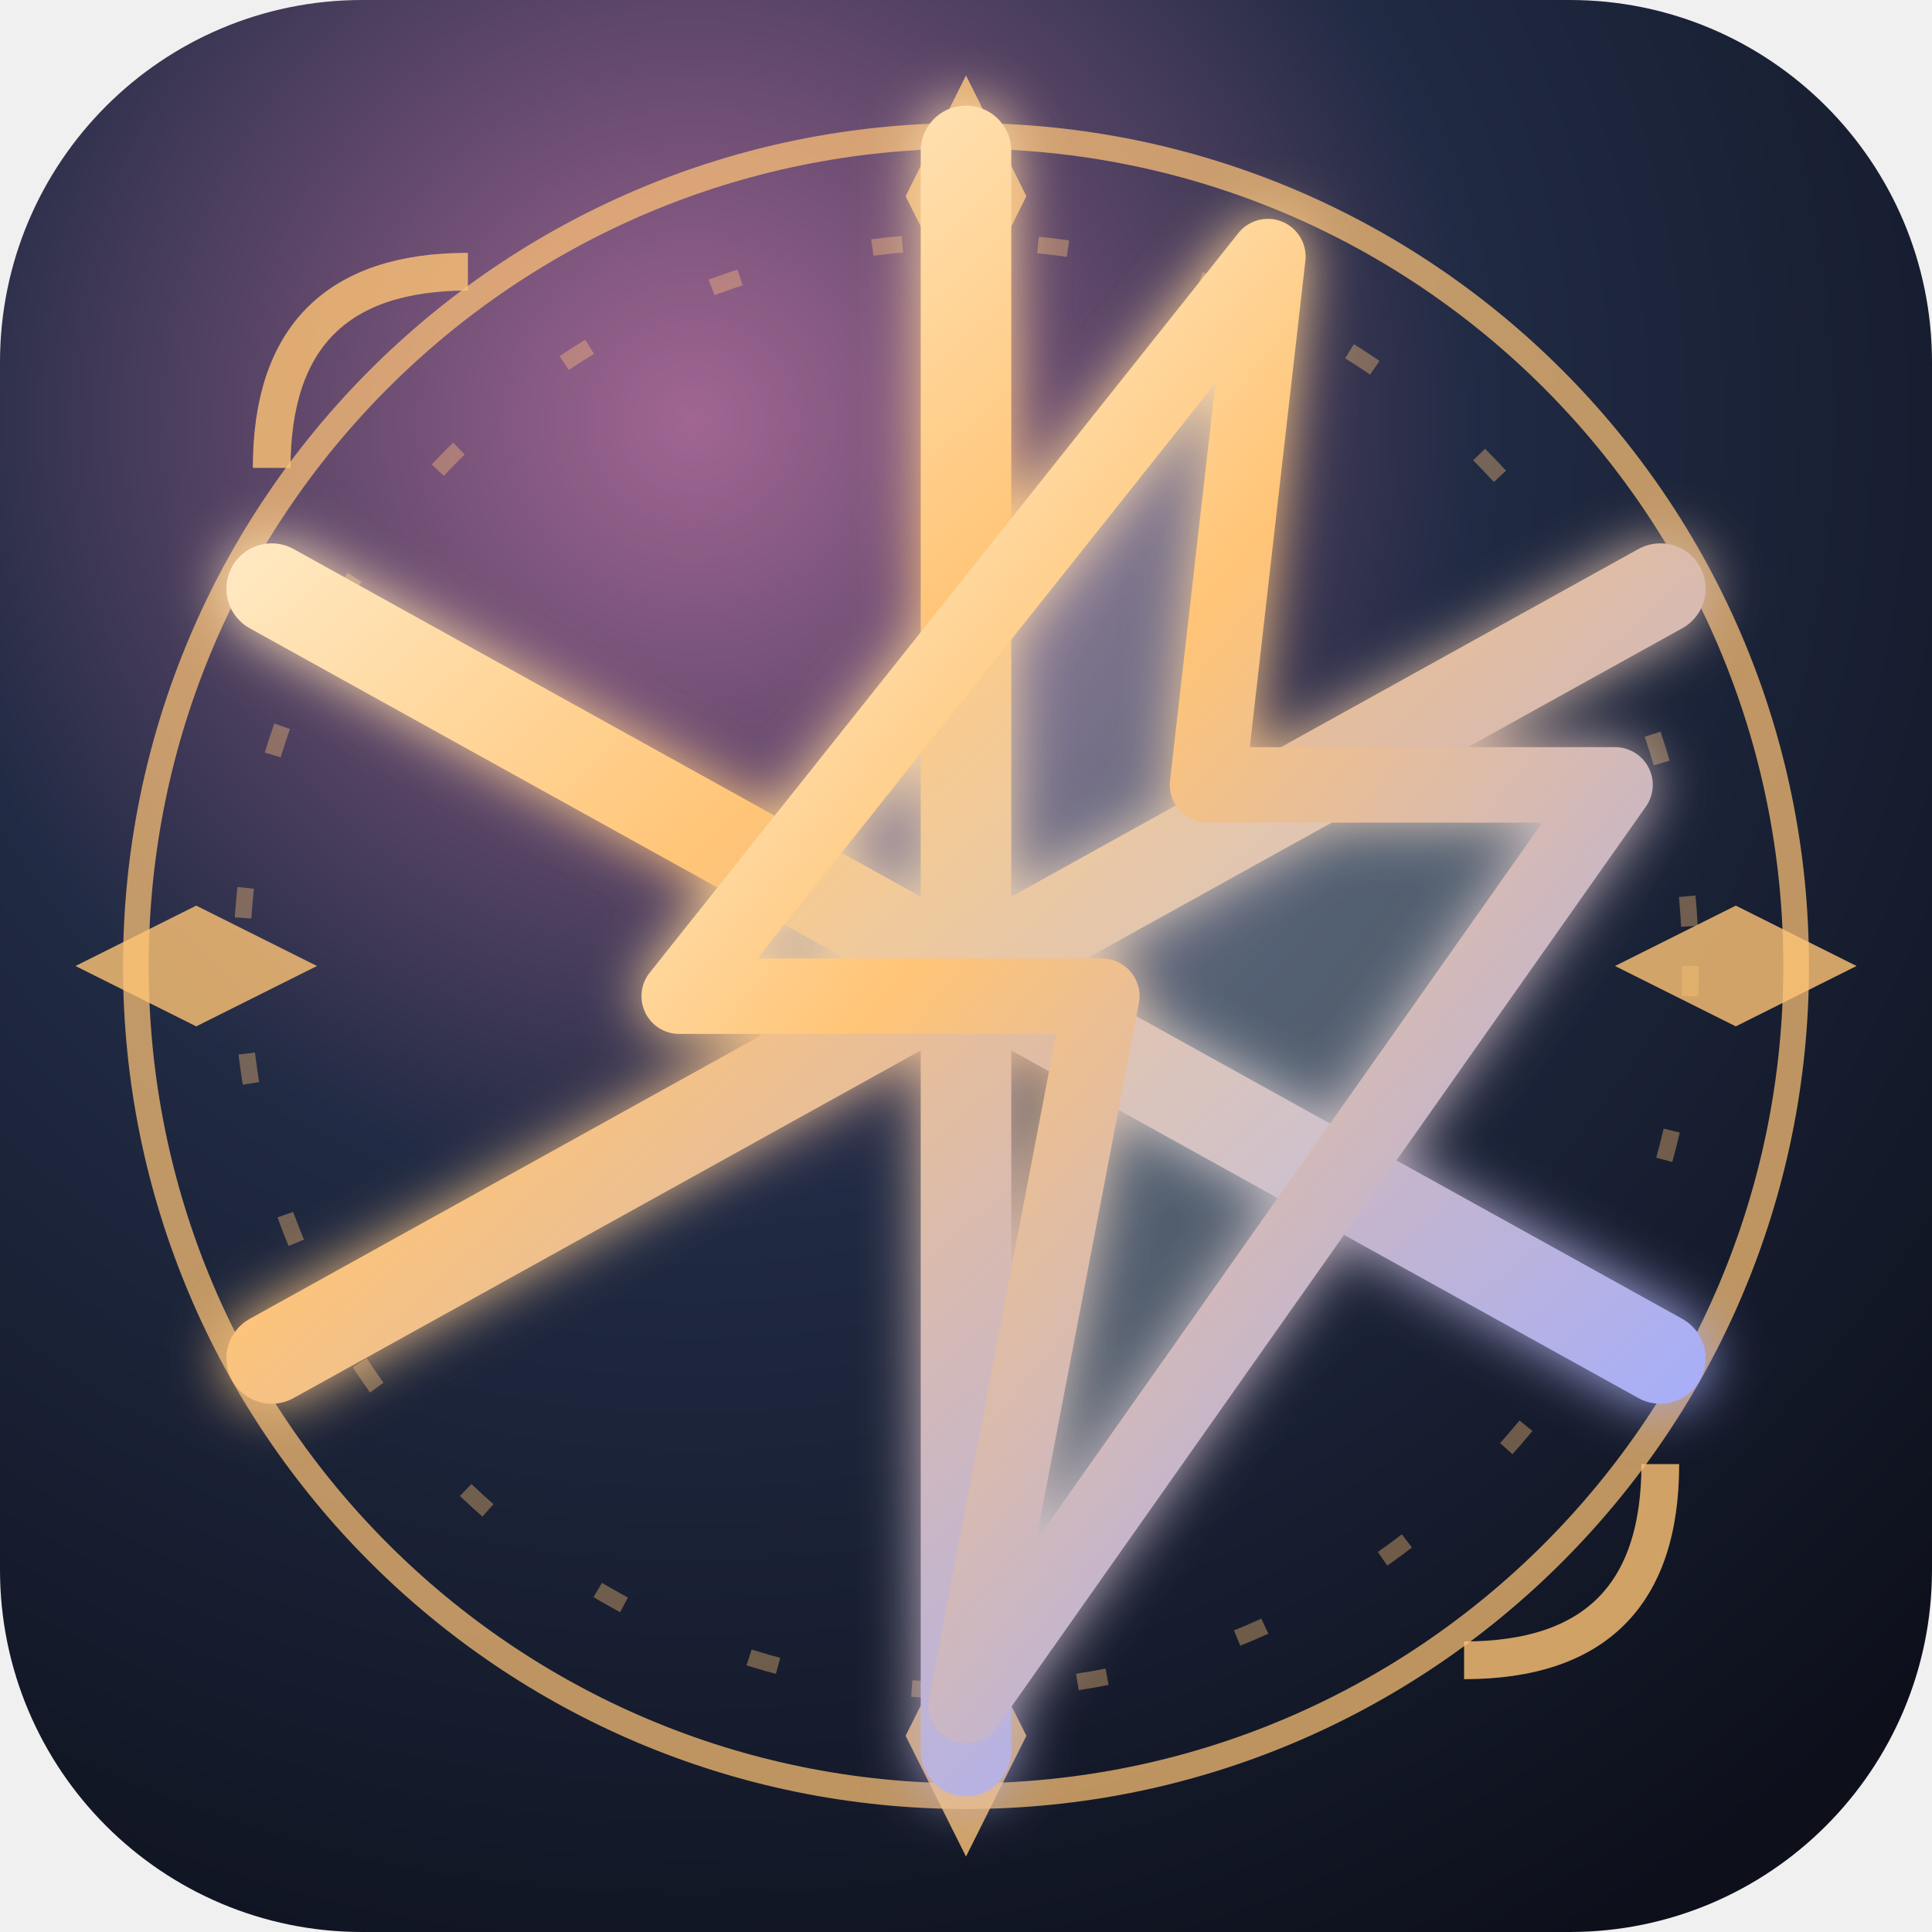
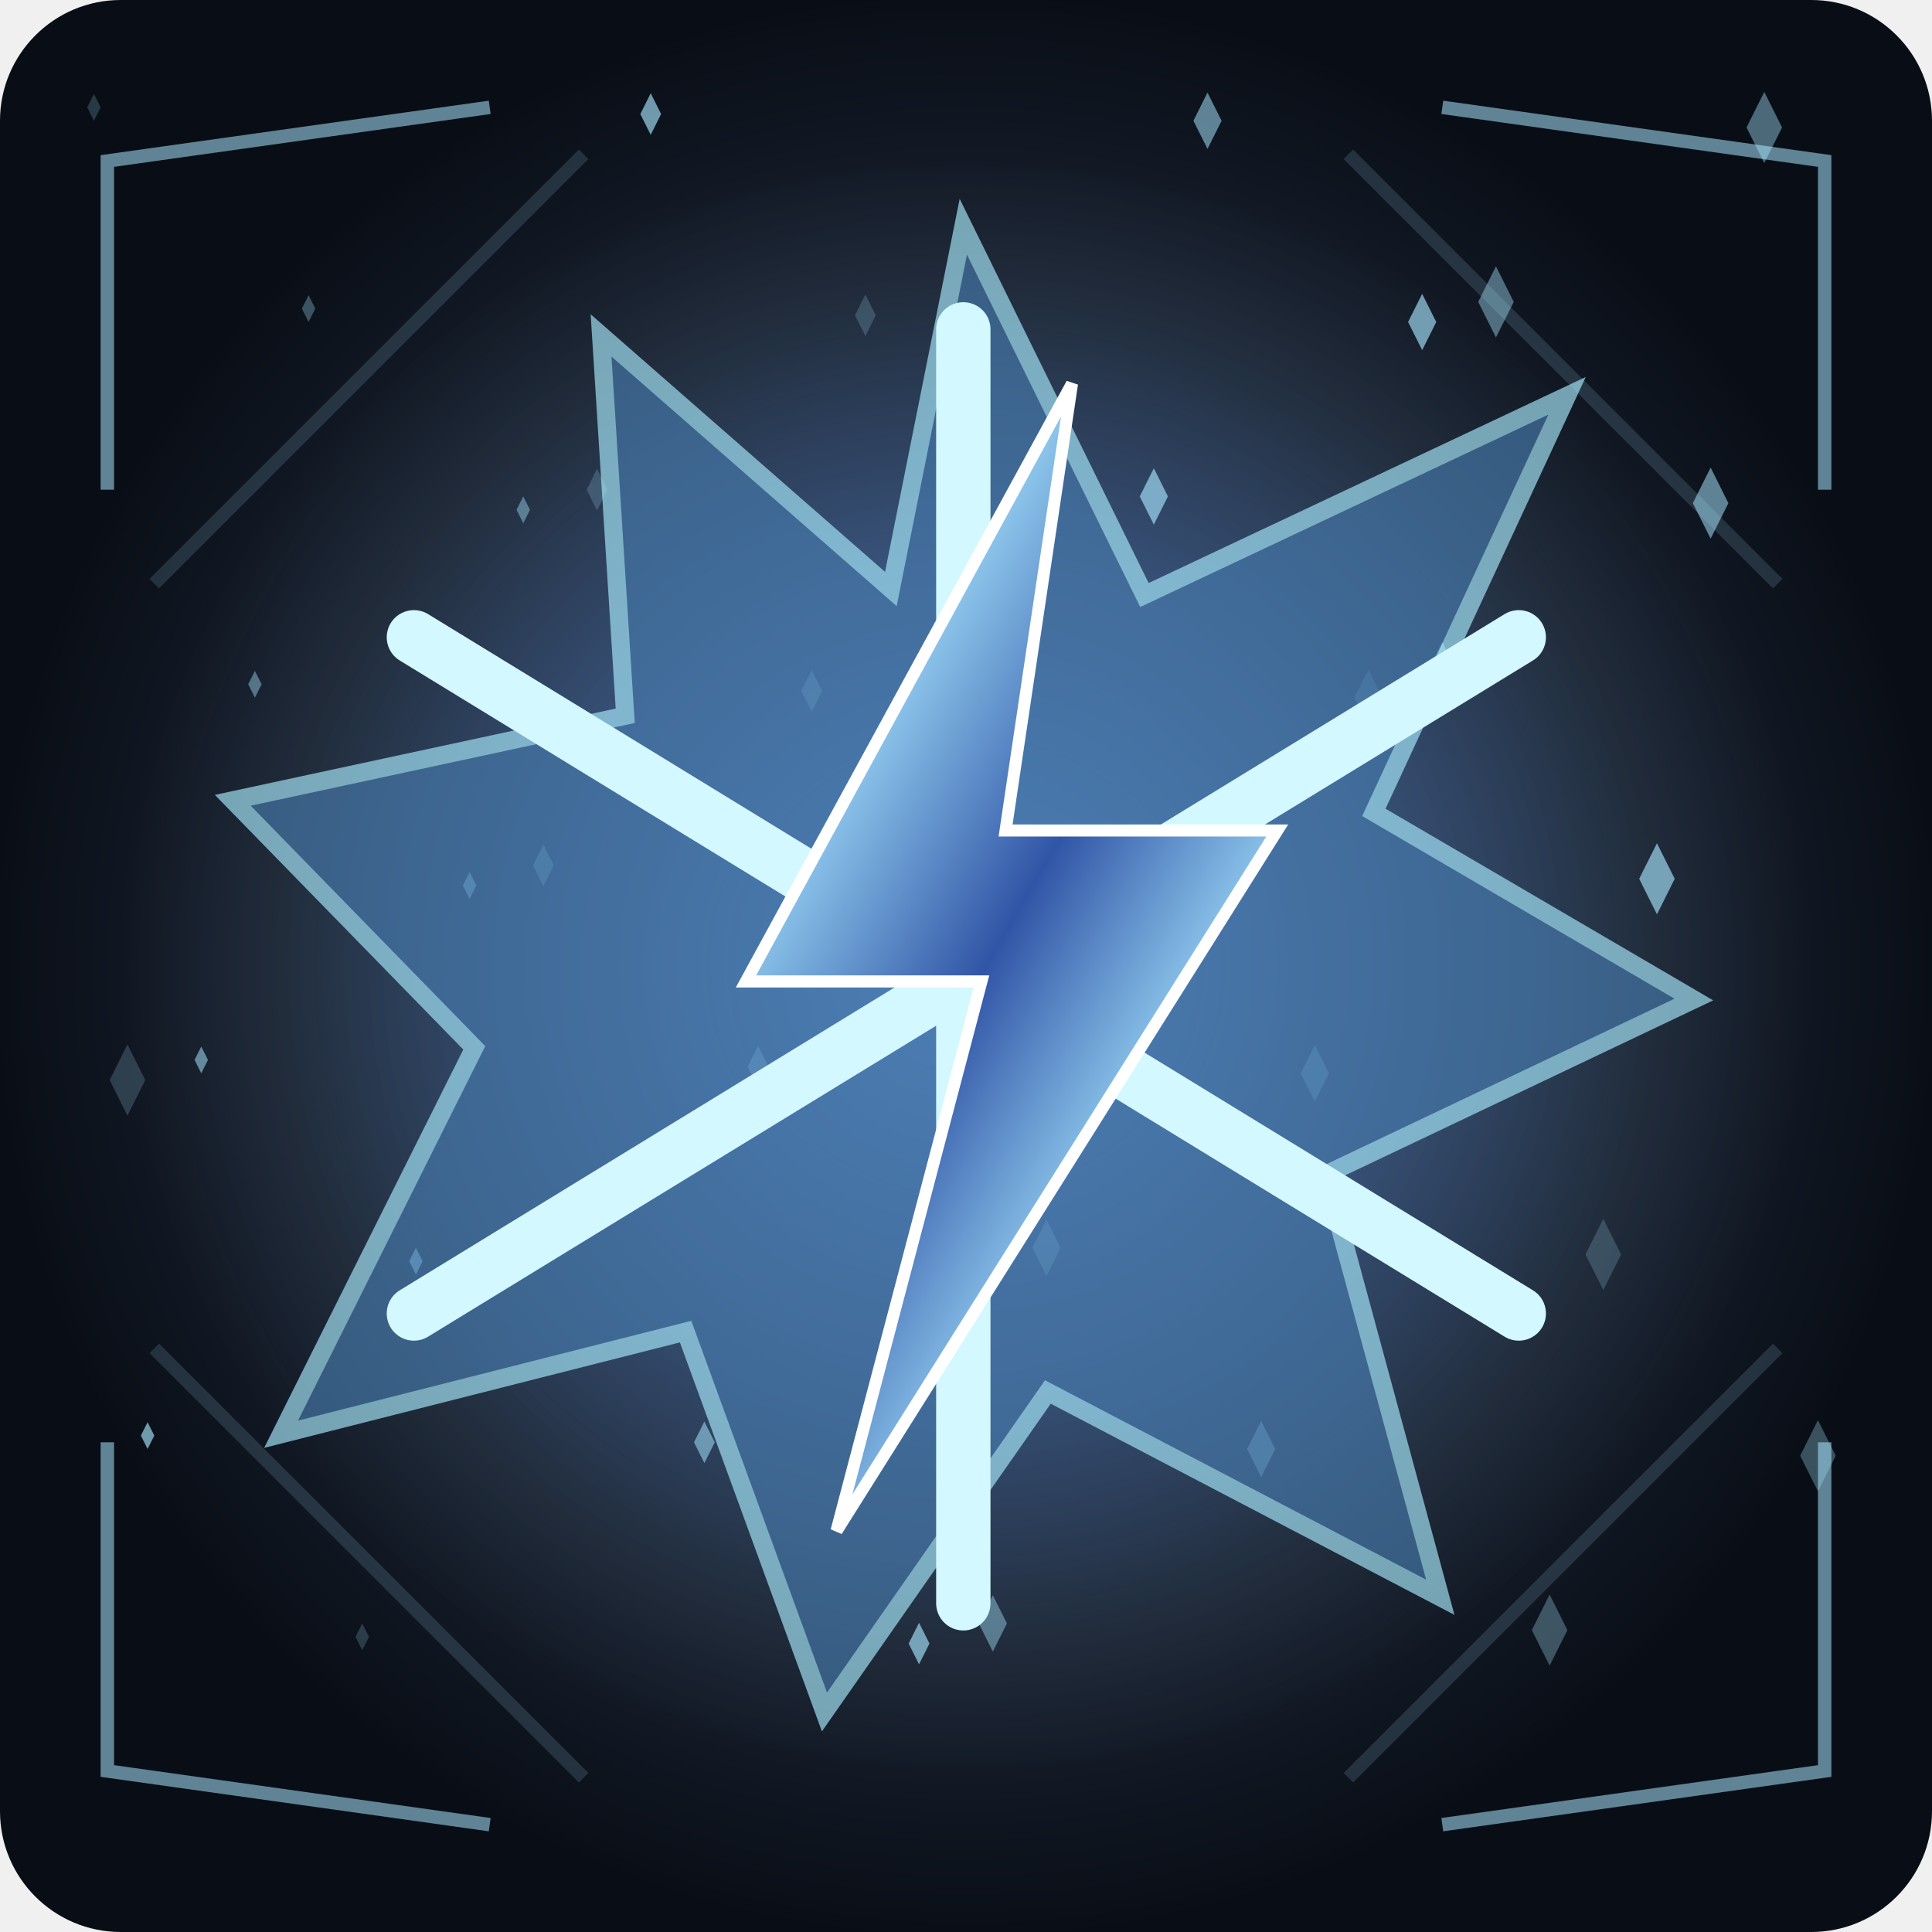
- <svg xmlns="http://www.w3.org/2000/svg" viewBox="0 0 128 128" aria-label="frozen-thunderstorm">
+ <svg xmlns="http://www.w3.org/2000/svg" width="384" height="384" viewBox="0 0 288 288" aria-label="frozen-thunderstorm">
  <defs>
-     <radialGradient id="bg" cx="36%" cy="22%" r="90%">
-       <stop stop-color="#a16693" />
-       <stop offset=".45" stop-color="#202a43" />
-       <stop offset="1" stop-color="#0d101b" />
+     <radialGradient id="bg">
+       <stop stop-color="#3155a6" />
+       <stop offset=".7" stop-color="#192130" />
+       <stop offset="1" stop-color="#090e16" />
    </radialGradient>
    <linearGradient id="metal" x1="0" y1="0" x2=".8" y2="1">
-       <stop stop-color="#fffce9" />
-       <stop offset=".42" stop-color="#ffc476" />
-       <stop offset="1" stop-color="#a3adff" />
+       <stop stop-color="#fff8e3" />
+       <stop offset=".24" stop-color="#a7e6ff" />
+       <stop offset=".53" stop-color="#3155a6" />
+       <stop offset=".79" stop-color="#a7e6ff" />
+       <stop offset="1" stop-color="#f9e9c8" />
    </linearGradient>
-     <filter id="g">
-       <feGaussianBlur stdDeviation="1.9" result="blur" />
-       <feMerge>
-         <feMergeNode in="blur" />
-         <feMergeNode in="SourceGraphic" />
-       </feMerge>
-     </filter>
+     <radialGradient id="light">
+       <stop stop-color="#a7e6ff" stop-opacity=".32" />
+       <stop offset="1" stop-color="#a7e6ff" stop-opacity="0" />
+     </radialGradient>
  </defs>
-   <rect width="128" height="128" rx="24" fill="url(#bg)" />
-   <circle cx="64" cy="64" r="55" fill="none" stroke="#ffc476" stroke-width="1.7" stroke-opacity=".72" />
-   <circle cx="64" cy="64" r="48" fill="none" stroke="#ffc476" stroke-width="1.1" stroke-opacity=".38" stroke-dasharray="2 9" />
-   <path d="M64 5l4 8-4 8-4-8zM64 107l4 8-4 8-4-8zM5 64l8-4 8 4-8 4zM107 64l8-4 8 4-8 4z" fill="#ffc476" opacity=".8" />
-   <g stroke="url(#metal)" stroke-linejoin="round" stroke-linecap="round" fill="#ffc476" fill-opacity=".14" filter="url(#g)">
-     <path d="M64 10v106M18 39l92 51M18 90l92-51" stroke-width="6" />
-     <path d="M84 17L45 66h28l-9 47 43-61H80z" fill="#e4ffff" stroke-width="5" />
+   <rect width="288" height="288" rx="18" fill="url(#bg)" />
+   <ellipse cx="144" cy="144" rx="125" ry="120" fill="url(#light)" />
+   <path d="M16 73V24L73 16M215 16l57 8v49M16 215v49l57 8M215 272l57-8v-49" stroke="#a7e6ff" stroke-width="2" opacity=".55" fill="none" />
+   <path d="M23 87L87 23M201 265l64-64M23 201l64 64M201 23l64 64" stroke="#a7e6ff" opacity=".15" stroke-width="2" />
+   <path d="M14 14l1 2 -1 2 -1 -2z" fill="#a7e6ff" opacity="0.2" />
+   <path d="M81 125.9l1.55 3.1 -1.55 3.1 -1.55 -3.1z" fill="#a7e6ff" opacity="0.31" />
+   <path d="M148 237.8l2.1 4.2 -2.1 4.2 -2.1 -4.2z" fill="#a7e6ff" opacity="0.42" />
+   <path d="M215 95.7l2.65 5.3 -2.65 5.3 -2.65 -5.3z" fill="#a7e6ff" opacity="0.53" />
+   <path d="M22 212l1 2 -1 2 -1 -2z" fill="#a7e6ff" opacity="0.64" />
+   <path d="M89 69.9l1.55 3.1 -1.55 3.1 -1.55 -3.1z" fill="#a7e6ff" opacity="0.2" />
+   <path d="M156 181.8l2.1 4.2 -2.1 4.2 -2.1 -4.2z" fill="#a7e6ff" opacity="0.31" />
+   <path d="M223 39.7l2.65 5.3 -2.65 5.3 -2.65 -5.3z" fill="#a7e6ff" opacity="0.42" />
+   <path d="M30 156l1 2 -1 2 -1 -2z" fill="#a7e6ff" opacity="0.53" />
+   <path d="M97 13.9l1.55 3.1 -1.55 3.1 -1.55 -3.1z" fill="#a7e6ff" opacity="0.64" />
+   <path d="M164 125.8l2.1 4.2 -2.1 4.2 -2.1 -4.2z" fill="#a7e6ff" opacity="0.2" />
+   <path d="M231 237.7l2.65 5.3 -2.65 5.3 -2.65 -5.3z" fill="#a7e6ff" opacity="0.31" />
+   <path d="M38 100l1 2 -1 2 -1 -2z" fill="#a7e6ff" opacity="0.42" />
+   <path d="M105 211.9l1.55 3.1 -1.55 3.1 -1.55 -3.1z" fill="#a7e6ff" opacity="0.53" />
+   <path d="M172 69.8l2.1 4.2 -2.1 4.2 -2.1 -4.2z" fill="#a7e6ff" opacity="0.64" />
+   <path d="M239 181.7l2.65 5.3 -2.65 5.3 -2.65 -5.3z" fill="#a7e6ff" opacity="0.2" />
+   <path d="M46 44l1 2 -1 2 -1 -2z" fill="#a7e6ff" opacity="0.31" />
+   <path d="M113 155.9l1.55 3.1 -1.55 3.1 -1.55 -3.1z" fill="#a7e6ff" opacity="0.42" />
+   <path d="M180 13.8l2.1 4.2 -2.1 4.2 -2.1 -4.2z" fill="#a7e6ff" opacity="0.53" />
+   <path d="M247 125.7l2.65 5.3 -2.65 5.3 -2.65 -5.3z" fill="#a7e6ff" opacity="0.64" />
+   <path d="M54 242l1 2 -1 2 -1 -2z" fill="#a7e6ff" opacity="0.2" />
+   <path d="M121 99.9l1.55 3.1 -1.55 3.1 -1.55 -3.1z" fill="#a7e6ff" opacity="0.31" />
+   <path d="M188 211.8l2.1 4.2 -2.1 4.2 -2.1 -4.2z" fill="#a7e6ff" opacity="0.42" />
+   <path d="M255 69.7l2.65 5.3 -2.65 5.3 -2.65 -5.3z" fill="#a7e6ff" opacity="0.53" />
+   <path d="M62 186l1 2 -1 2 -1 -2z" fill="#a7e6ff" opacity="0.64" />
+   <path d="M129 43.9l1.55 3.1 -1.55 3.1 -1.55 -3.1z" fill="#a7e6ff" opacity="0.2" />
+   <path d="M196 155.8l2.1 4.2 -2.1 4.2 -2.1 -4.2z" fill="#a7e6ff" opacity="0.31" />
+   <path d="M263 13.7l2.65 5.3 -2.65 5.3 -2.65 -5.3z" fill="#a7e6ff" opacity="0.42" />
+   <path d="M70 130l1 2 -1 2 -1 -2z" fill="#a7e6ff" opacity="0.53" />
+   <path d="M137 241.9l1.55 3.1 -1.55 3.1 -1.55 -3.1z" fill="#a7e6ff" opacity="0.64" />
+   <path d="M204 99.8l2.1 4.2 -2.1 4.2 -2.1 -4.2z" fill="#a7e6ff" opacity="0.2" />
+   <path d="M271 211.7l2.65 5.3 -2.65 5.3 -2.65 -5.3z" fill="#a7e6ff" opacity="0.31" />
+   <path d="M78 74l1 2 -1 2 -1 -2z" fill="#a7e6ff" opacity="0.42" />
+   <path d="M145 185.9l1.55 3.1 -1.55 3.1 -1.55 -3.1z" fill="#a7e6ff" opacity="0.53" />
+   <path d="M212 43.8l2.1 4.2 -2.1 4.2 -2.1 -4.2z" fill="#a7e6ff" opacity="0.64" />
+   <path d="M19 155.7l2.65 5.3 -2.65 5.3 -2.65 -5.3z" fill="#a7e6ff" opacity="0.2" />
+   <g transform="translate(14 14) scale(.90)">
+     <path d="M144 22L174 83 244 50 212 119 265 150 204 179 223 249 158 215 121 268 98 205 31 222 63 158 23 117 88 103 84 40 132 82Z" fill="#477bad" opacity=".65" stroke="#a9ecff" stroke-width="3" />
+     <path d="M144 39v211M53 90l183 112M53 202L236 90" stroke="#d3f8ff" stroke-width="9" stroke-linecap="round" />
+     <path d="M162 48l-54 99h39l-24 91 73-116h-45z" fill="url(#metal)" stroke="#fff" stroke-width="2" />
  </g>
-   <path d="M18 31q0-13 13-13M97 110q13 0 13-13" fill="none" stroke="#ffc476" stroke-width="2.5" opacity=".8" />
</svg>
